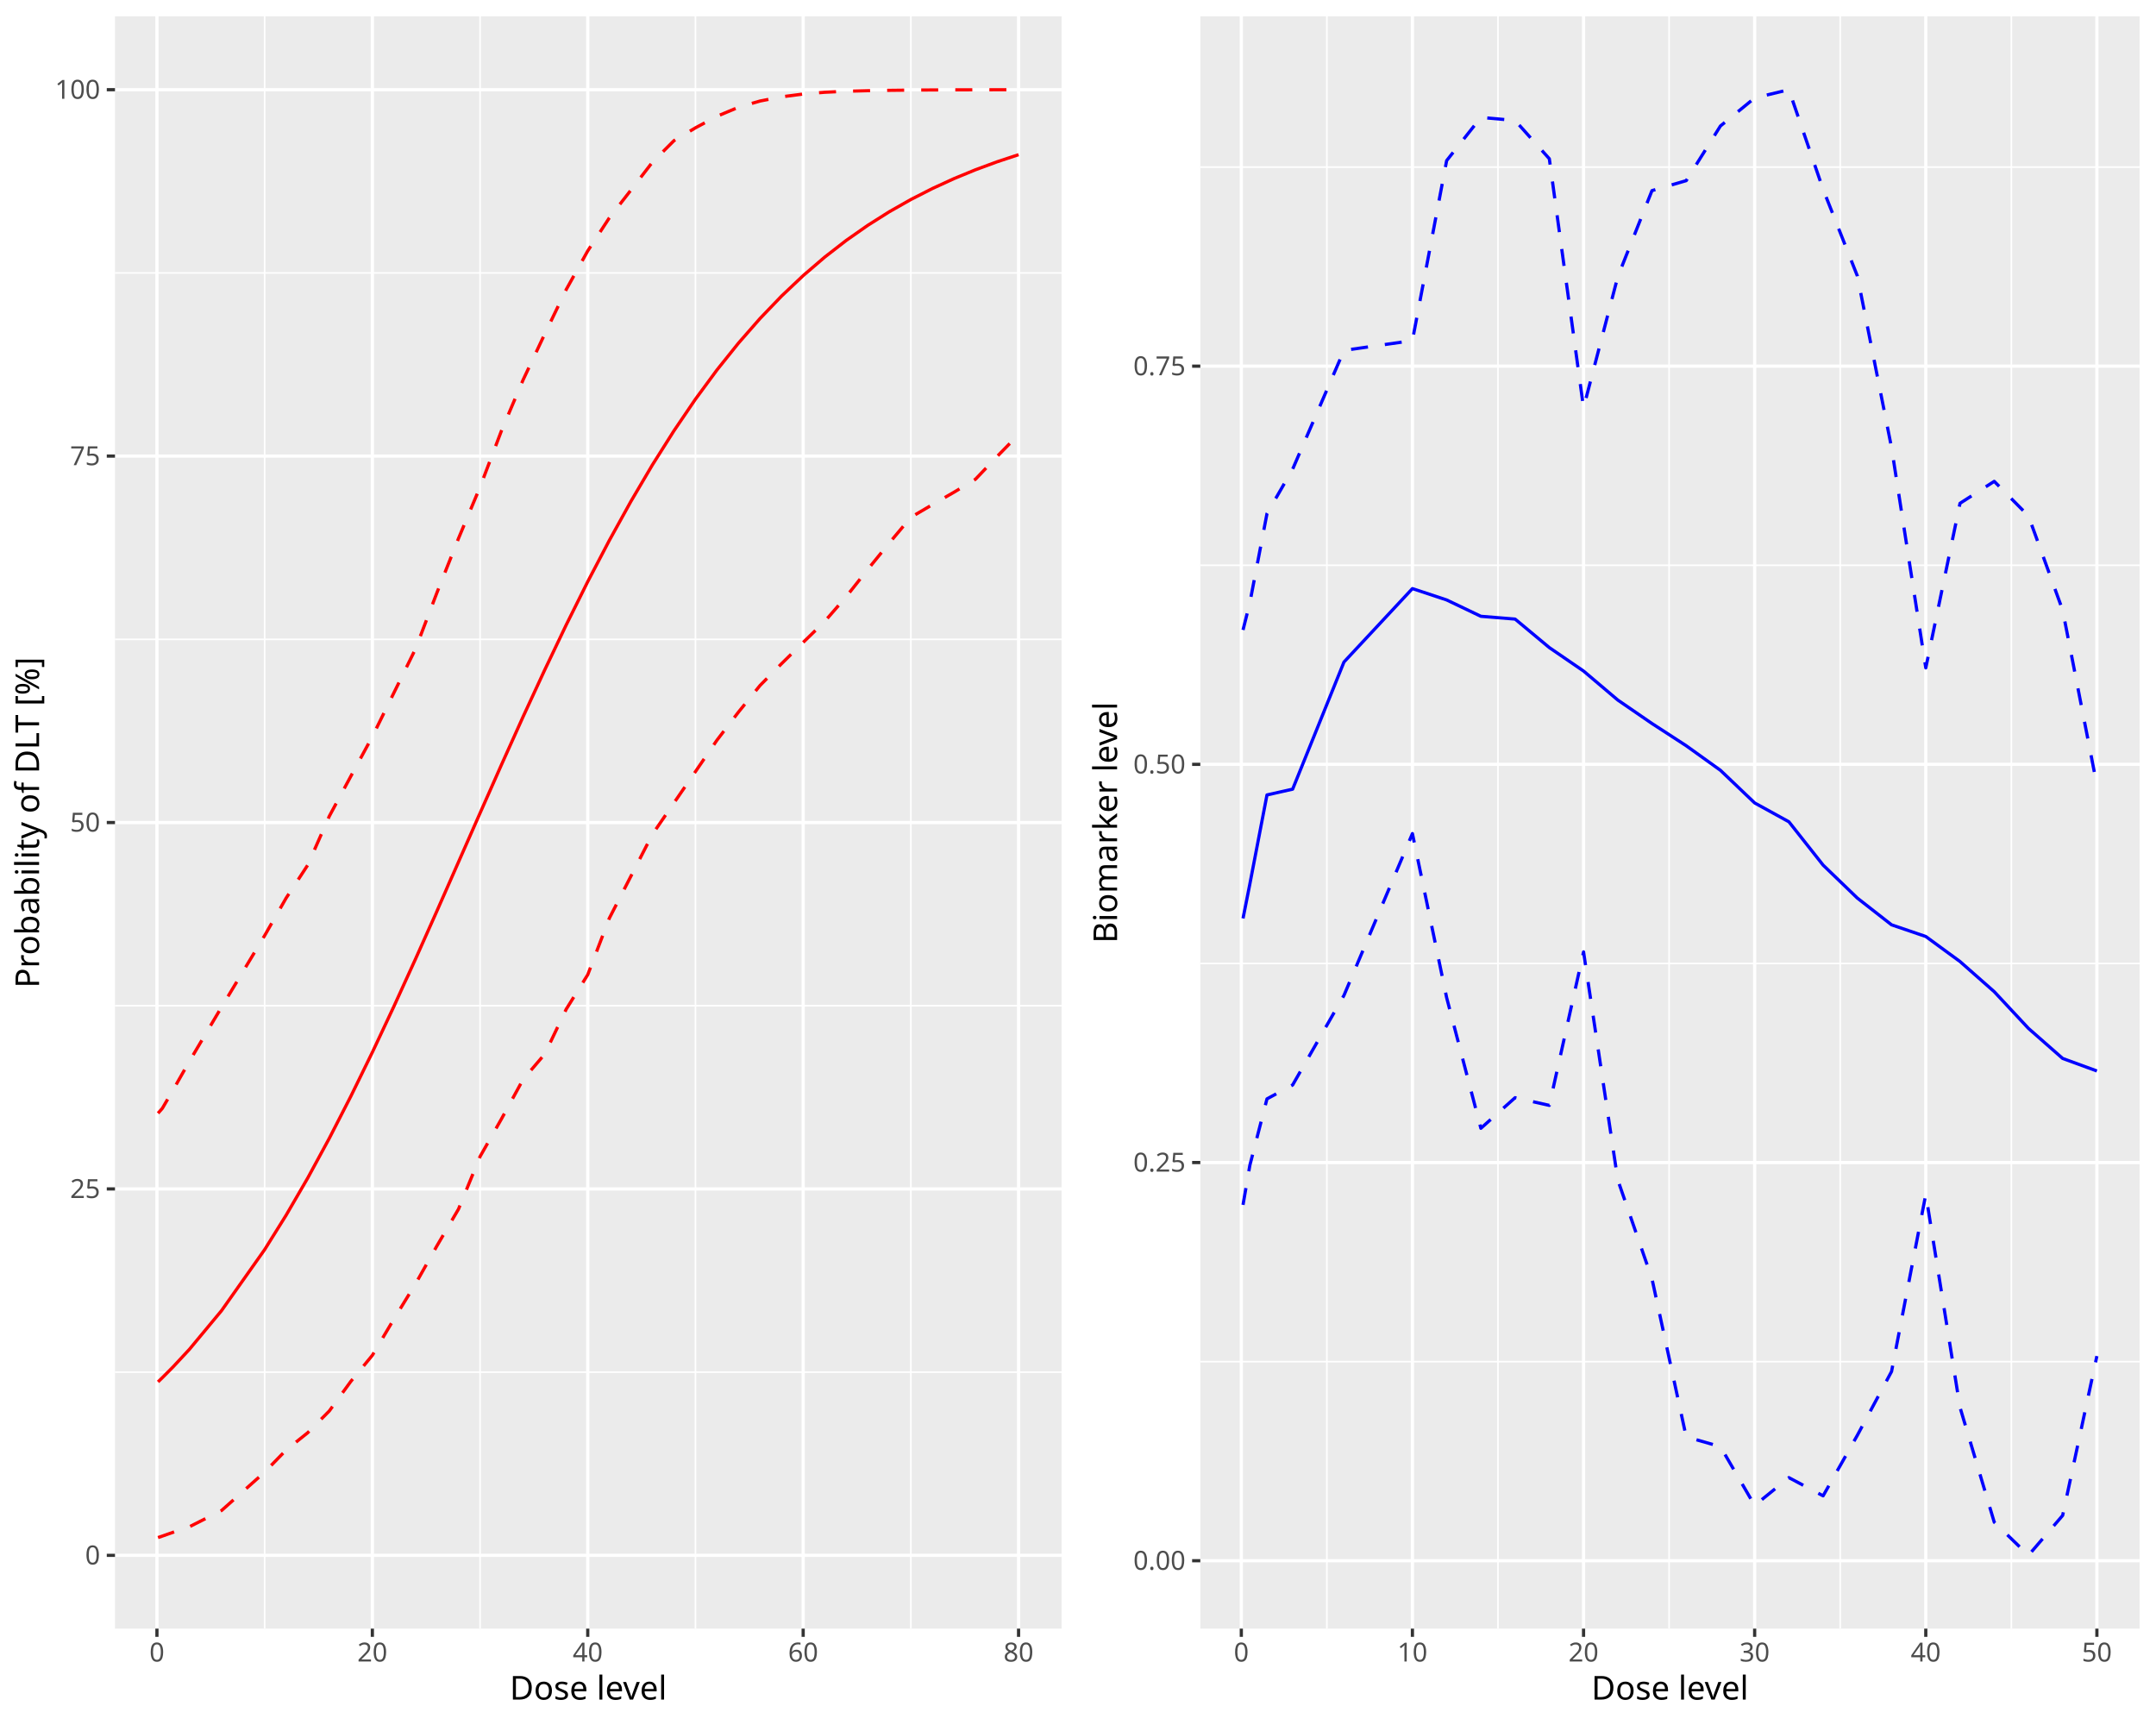
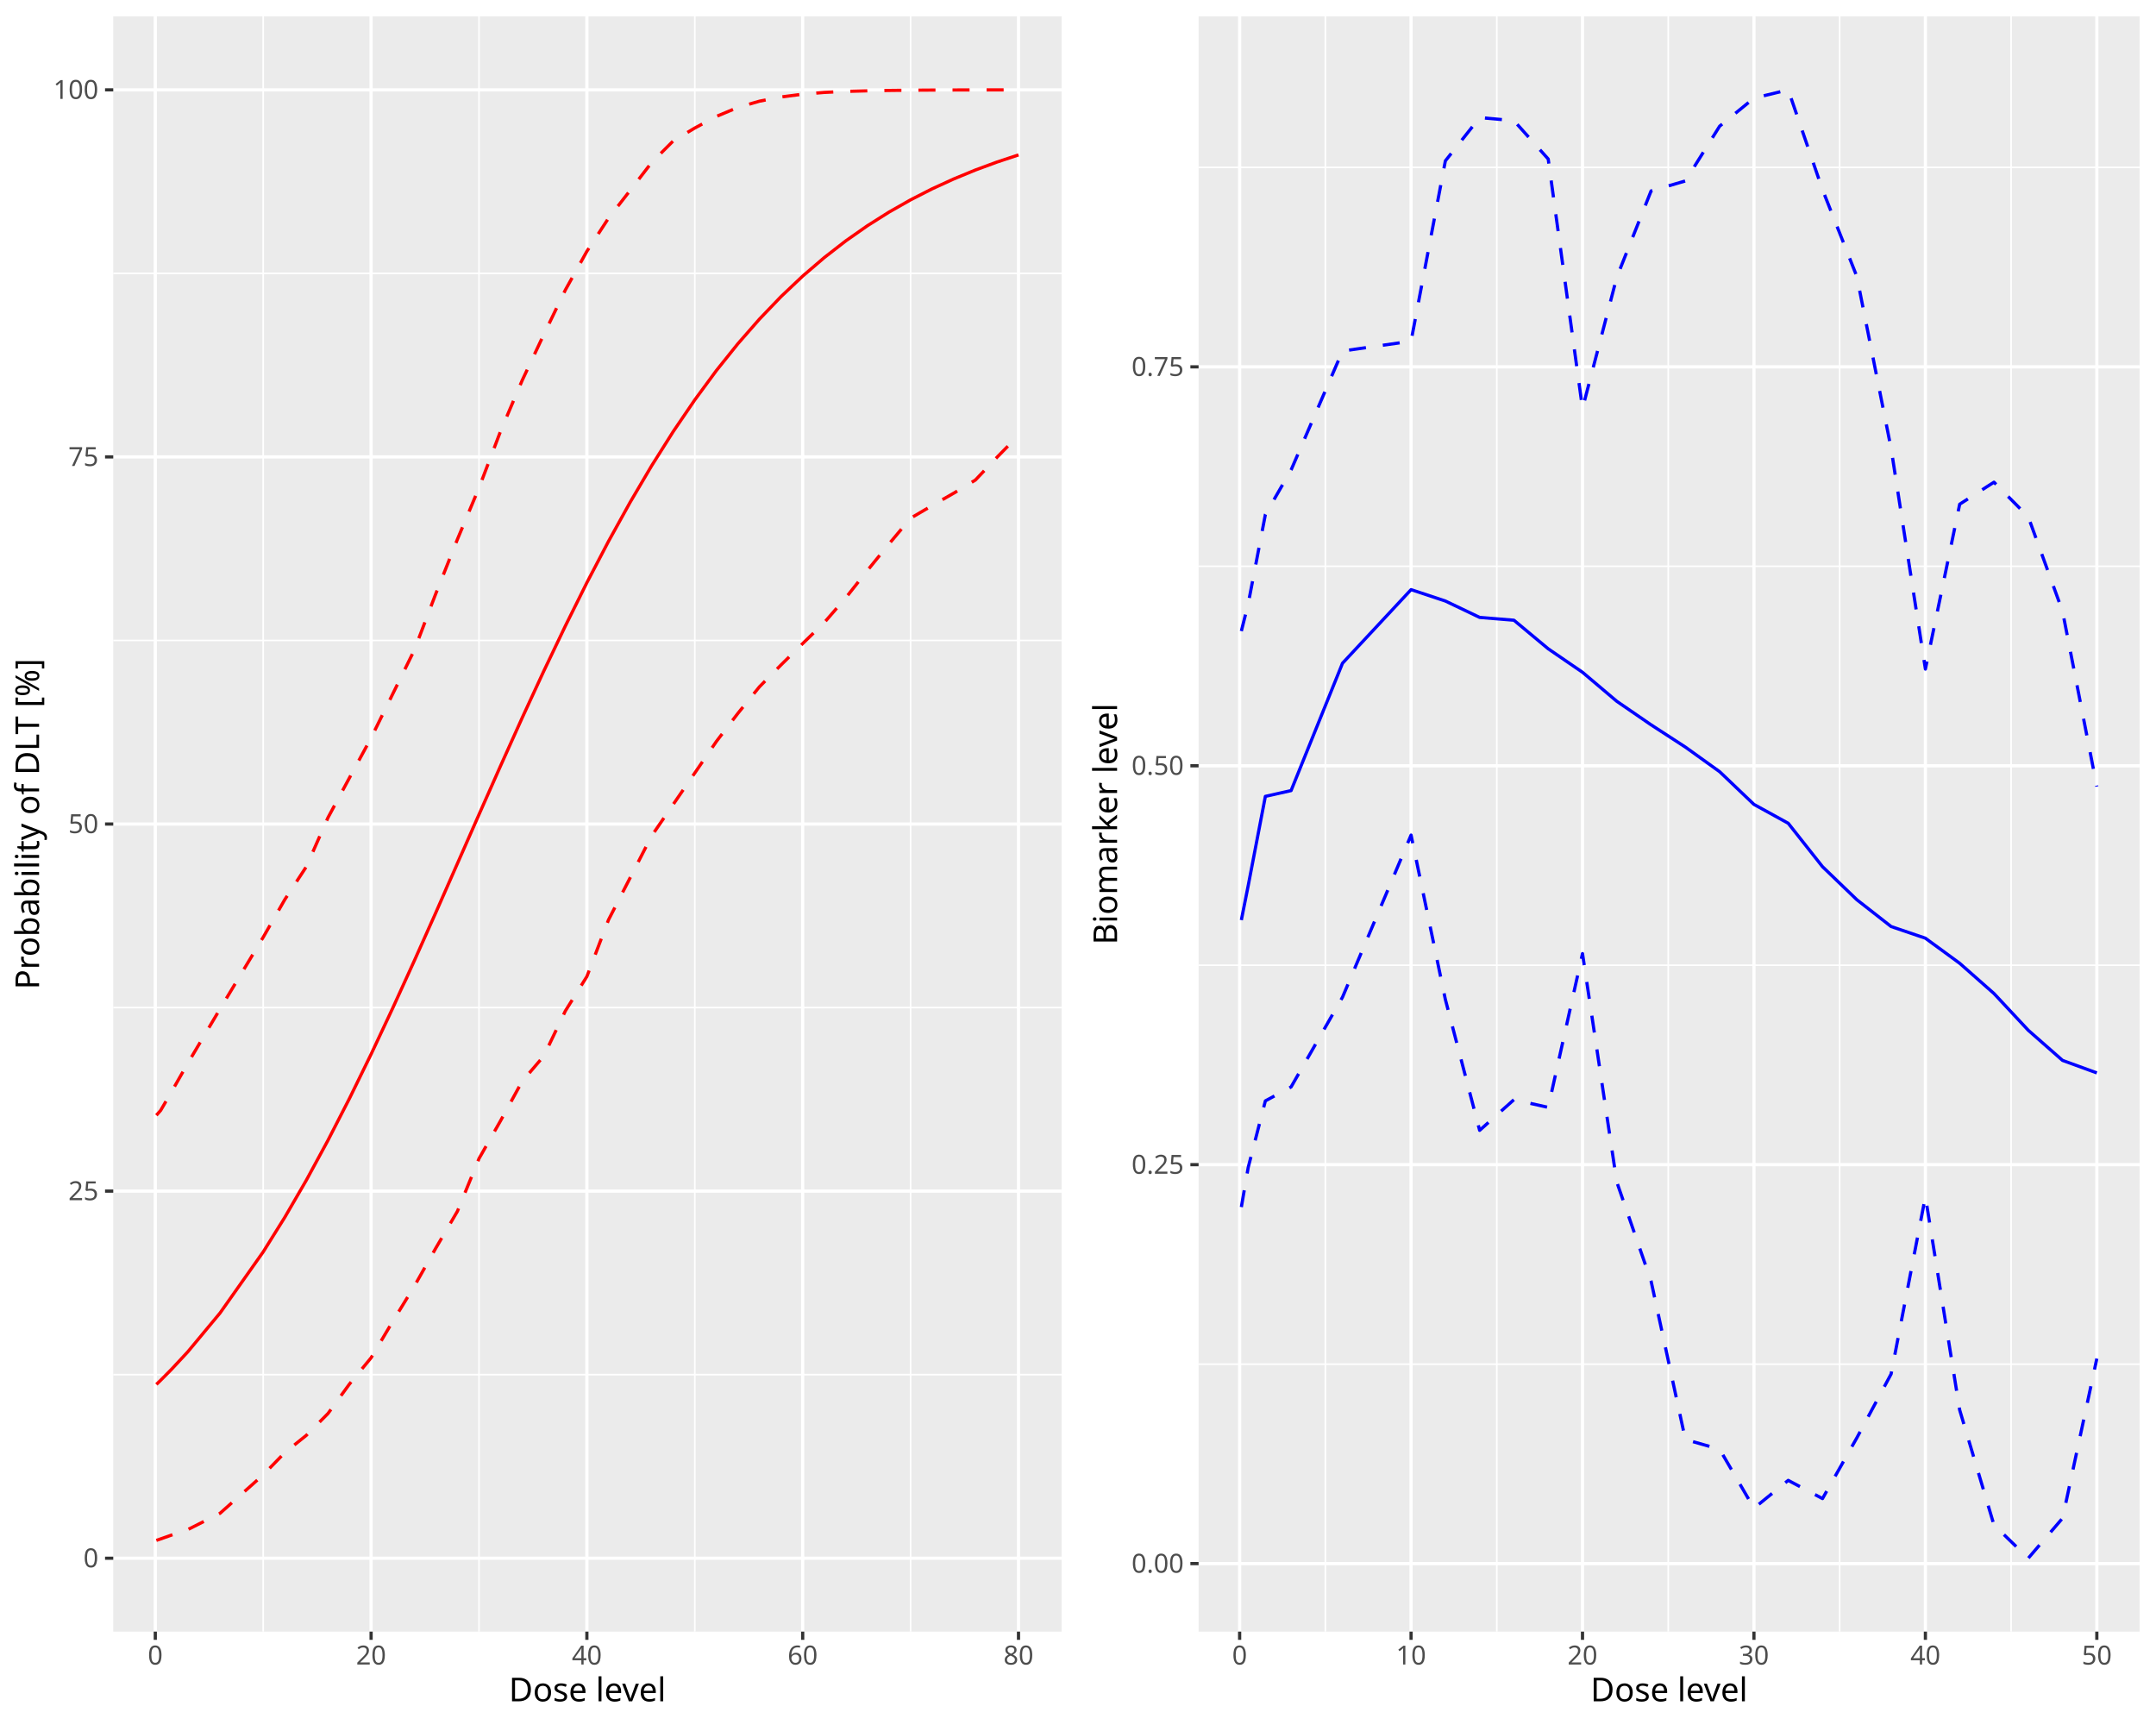
<svg xmlns="http://www.w3.org/2000/svg" class="svglite" data-engine-version="2.0" width="720.00pt" height="576.00pt" viewBox="0 0 720.00 576.00">
  <defs>
    <style type="text/css">
    .svglite line, .svglite polyline, .svglite polygon, .svglite path, .svglite rect, .svglite circle {
      fill: none;
      stroke: #000000;
      stroke-linecap: round;
      stroke-linejoin: round;
      stroke-miterlimit: 10.00;
    }
  </style>
  </defs>
  <rect width="100%" height="100%" style="stroke: none; fill: #FFFFFF;" />
  <defs>
    <clipPath id="cpMC4wMHw3MjAuMDB8MC4wMHw1NzYuMDA=">
      <rect x="0.00" y="0.00" width="720.00" height="576.00" />
    </clipPath>
  </defs>
  <g clip-path="url(#cpMC4wMHw3MjAuMDB8MC4wMHw1NzYuMDA=)">
</g>
  <defs>
    <clipPath id="cpMC4wMHwzNjAuMDB8MC4wMHw1NzYuMDA=">
      <rect x="0.00" y="0.00" width="360.00" height="576.00" />
    </clipPath>
  </defs>
  <g clip-path="url(#cpMC4wMHwzNjAuMDB8MC4wMHw1NzYuMDA=)">
    <rect x="0.00" y="0.00" width="360.00" height="576.00" style="stroke-width: 1.07; stroke: #FFFFFF; fill: #FFFFFF;" />
  </g>
  <g clip-path="url(#cpMC4wMHw3MjAuMDB8MC4wMHw1NzYuMDA=)">
</g>
  <defs>
-     <clipPath id="cpMzguNDB8MzU0LjUyfDUuNDh8NTQzLjgy">
-       <rect x="38.40" y="5.48" width="316.12" height="538.34" />
+     <clipPath id="cpMzcuODJ8MzU0LjUyfDUuNDh8NTQ0Ljgy">
+       <rect x="37.82" y="5.48" width="316.70" height="539.34" />
    </clipPath>
  </defs>
-   <g clip-path="url(#cpMzguNDB8MzU0LjUyfDUuNDh8NTQzLjgy)">
-     <rect x="38.40" y="5.48" width="316.12" height="538.34" style="stroke-width: 1.07; stroke: none; fill: #EBEBEB;" />
-     <polyline points="38.40,458.18 354.52,458.18 " style="stroke-width: 0.53; stroke: #FFFFFF; stroke-linecap: butt;" />
-     <polyline points="38.40,335.83 354.52,335.83 " style="stroke-width: 0.53; stroke: #FFFFFF; stroke-linecap: butt;" />
-     <polyline points="38.40,213.48 354.52,213.48 " style="stroke-width: 0.53; stroke: #FFFFFF; stroke-linecap: butt;" />
-     <polyline points="38.40,91.13 354.52,91.13 " style="stroke-width: 0.53; stroke: #FFFFFF; stroke-linecap: butt;" />
-     <polyline points="88.38,543.82 88.38,5.48 " style="stroke-width: 0.53; stroke: #FFFFFF; stroke-linecap: butt;" />
-     <polyline points="160.32,543.82 160.32,5.48 " style="stroke-width: 0.53; stroke: #FFFFFF; stroke-linecap: butt;" />
-     <polyline points="232.25,543.82 232.25,5.48 " style="stroke-width: 0.53; stroke: #FFFFFF; stroke-linecap: butt;" />
-     <polyline points="304.18,543.82 304.18,5.48 " style="stroke-width: 0.53; stroke: #FFFFFF; stroke-linecap: butt;" />
-     <polyline points="38.40,519.35 354.52,519.35 " style="stroke-width: 1.07; stroke: #FFFFFF; stroke-linecap: butt;" />
-     <polyline points="38.40,397.00 354.52,397.00 " style="stroke-width: 1.07; stroke: #FFFFFF; stroke-linecap: butt;" />
-     <polyline points="38.40,274.65 354.52,274.65 " style="stroke-width: 1.07; stroke: #FFFFFF; stroke-linecap: butt;" />
-     <polyline points="38.40,152.30 354.52,152.30 " style="stroke-width: 1.07; stroke: #FFFFFF; stroke-linecap: butt;" />
-     <polyline points="38.40,29.95 354.52,29.95 " style="stroke-width: 1.07; stroke: #FFFFFF; stroke-linecap: butt;" />
-     <polyline points="52.41,543.82 52.41,5.48 " style="stroke-width: 1.07; stroke: #FFFFFF; stroke-linecap: butt;" />
-     <polyline points="124.35,543.82 124.35,5.48 " style="stroke-width: 1.07; stroke: #FFFFFF; stroke-linecap: butt;" />
-     <polyline points="196.28,543.82 196.28,5.48 " style="stroke-width: 1.07; stroke: #FFFFFF; stroke-linecap: butt;" />
-     <polyline points="268.22,543.82 268.22,5.48 " style="stroke-width: 1.07; stroke: #FFFFFF; stroke-linecap: butt;" />
-     <polyline points="340.15,543.82 340.15,5.48 " style="stroke-width: 1.07; stroke: #FFFFFF; stroke-linecap: butt;" />
-     <polyline points="52.77,513.41 54.21,512.92 57.81,511.65 63.20,509.83 73.99,504.38 88.38,491.56 95.57,484.17 102.77,478.40 109.96,471.15 117.15,461.28 124.35,452.55 131.54,440.47 138.74,428.73 145.93,415.98 153.12,403.73 160.32,386.18 167.51,373.54 174.70,360.42 181.90,352.00 189.09,336.98 196.28,325.47 203.48,306.62 210.67,292.62 217.86,278.61 225.06,268.11 232.25,257.64 239.44,247.14 246.64,237.74 253.83,228.87 261.02,221.59 268.22,214.51 275.41,207.50 282.60,199.22 289.80,190.12 296.99,181.29 304.18,172.73 311.38,168.50 318.57,164.37 325.76,160.02 332.96,152.45 340.15,145.09 " style="stroke-width: 1.07; stroke: #FF0000; stroke-dasharray: 5.69,5.69; stroke-linecap: butt;" />
-     <polyline points="52.77,461.43 54.21,460.03 57.81,456.41 63.20,450.62 73.99,437.63 88.38,417.26 95.57,405.74 102.77,393.35 109.96,380.11 117.15,366.09 124.35,351.37 131.54,336.06 138.74,320.27 145.93,304.15 153.12,287.83 160.32,271.49 167.51,255.26 174.70,239.29 181.90,223.72 189.09,208.66 196.28,194.21 203.48,180.46 210.67,167.46 217.86,155.25 225.06,143.86 232.25,133.28 239.44,123.52 246.64,114.54 253.83,106.33 261.02,98.84 268.22,92.03 275.41,85.86 282.60,80.28 289.80,75.24 296.99,70.70 304.18,66.62 311.38,62.95 318.57,59.65 325.76,56.69 332.96,54.03 340.15,51.65 " style="stroke-width: 1.07; stroke: #FF0000; stroke-linecap: butt;" />
-     <polyline points="52.77,371.73 54.21,370.10 57.81,363.94 63.20,354.47 73.99,336.28 88.38,312.40 95.57,299.85 102.77,288.85 109.96,272.56 117.15,259.22 124.35,245.95 131.54,231.35 138.74,216.72 145.93,197.87 153.12,179.78 160.32,162.61 167.51,143.71 174.70,126.83 181.90,111.56 189.09,96.68 196.28,83.77 203.48,72.75 210.67,63.51 217.86,54.18 225.06,46.98 232.25,42.68 239.44,38.82 246.64,35.81 253.83,33.73 261.02,32.33 268.22,31.40 275.41,30.81 282.60,30.47 289.80,30.28 296.99,30.16 304.18,30.08 311.38,30.03 318.57,29.99 325.76,29.98 332.96,29.96 340.15,29.96 " style="stroke-width: 1.07; stroke: #FF0000; stroke-dasharray: 5.69,5.69; stroke-linecap: butt;" />
+   <g clip-path="url(#cpMzcuODJ8MzU0LjUyfDUuNDh8NTQ0Ljgy)">
+     <rect x="37.82" y="5.48" width="316.70" height="539.34" style="stroke-width: 1.07; stroke: none; fill: #EBEBEB;" />
+     <polyline points="37.82,459.02 354.52,459.02 " style="stroke-width: 0.53; stroke: #FFFFFF; stroke-linecap: butt;" />
+     <polyline points="37.82,336.44 354.52,336.44 " style="stroke-width: 0.53; stroke: #FFFFFF; stroke-linecap: butt;" />
+     <polyline points="37.82,213.86 354.52,213.86 " style="stroke-width: 0.53; stroke: #FFFFFF; stroke-linecap: butt;" />
+     <polyline points="37.82,91.28 354.52,91.28 " style="stroke-width: 0.53; stroke: #FFFFFF; stroke-linecap: butt;" />
+     <polyline points="87.89,544.82 87.89,5.48 " style="stroke-width: 0.53; stroke: #FFFFFF; stroke-linecap: butt;" />
+     <polyline points="159.96,544.82 159.96,5.48 " style="stroke-width: 0.53; stroke: #FFFFFF; stroke-linecap: butt;" />
+     <polyline points="232.03,544.82 232.03,5.48 " style="stroke-width: 0.53; stroke: #FFFFFF; stroke-linecap: butt;" />
+     <polyline points="304.09,544.82 304.09,5.48 " style="stroke-width: 0.53; stroke: #FFFFFF; stroke-linecap: butt;" />
+     <polyline points="37.82,520.31 354.52,520.31 " style="stroke-width: 1.07; stroke: #FFFFFF; stroke-linecap: butt;" />
+     <polyline points="37.82,397.73 354.52,397.73 " style="stroke-width: 1.07; stroke: #FFFFFF; stroke-linecap: butt;" />
+     <polyline points="37.82,275.15 354.52,275.15 " style="stroke-width: 1.07; stroke: #FFFFFF; stroke-linecap: butt;" />
+     <polyline points="37.82,152.57 354.52,152.57 " style="stroke-width: 1.07; stroke: #FFFFFF; stroke-linecap: butt;" />
+     <polyline points="37.82,30.00 354.52,30.00 " style="stroke-width: 1.07; stroke: #FFFFFF; stroke-linecap: butt;" />
+     <polyline points="51.86,544.82 51.86,5.48 " style="stroke-width: 1.07; stroke: #FFFFFF; stroke-linecap: butt;" />
+     <polyline points="123.93,544.82 123.93,5.48 " style="stroke-width: 1.07; stroke: #FFFFFF; stroke-linecap: butt;" />
+     <polyline points="195.99,544.82 195.99,5.48 " style="stroke-width: 1.07; stroke: #FFFFFF; stroke-linecap: butt;" />
+     <polyline points="268.06,544.82 268.06,5.48 " style="stroke-width: 1.07; stroke: #FFFFFF; stroke-linecap: butt;" />
+     <polyline points="340.13,544.82 340.13,5.48 " style="stroke-width: 1.07; stroke: #FFFFFF; stroke-linecap: butt;" />
+     <polyline points="52.22,514.35 53.66,513.86 57.26,512.59 62.67,510.77 73.48,505.31 87.89,492.47 95.10,485.06 102.31,479.27 109.51,472.02 116.72,462.13 123.93,453.38 131.13,441.28 138.34,429.52 145.55,416.74 152.75,404.47 159.96,386.88 167.17,374.22 174.37,361.08 181.58,352.65 188.79,337.59 195.99,326.07 203.20,307.18 210.41,293.15 217.61,279.12 224.82,268.60 232.03,258.11 239.23,247.59 246.44,238.17 253.65,229.29 260.85,222.00 268.06,214.89 275.27,207.88 282.47,199.58 289.68,190.47 296.89,181.62 304.09,173.04 311.30,168.80 318.51,164.67 325.71,160.31 332.92,152.72 340.13,145.35 " style="stroke-width: 1.07; stroke: #FF0000; stroke-dasharray: 5.69,5.69; stroke-linecap: butt;" />
+     <polyline points="52.22,462.28 53.66,460.88 57.26,457.25 62.67,451.44 73.48,438.43 87.89,418.03 95.10,406.49 102.31,394.07 109.51,380.80 116.72,366.76 123.93,352.01 131.13,336.67 138.34,320.85 145.55,304.70 152.75,288.36 159.96,271.98 167.17,255.72 174.37,239.72 181.58,224.12 188.79,209.04 195.99,194.56 203.20,180.78 210.41,167.76 217.61,155.53 224.82,144.11 232.03,133.52 239.23,123.74 246.44,114.75 253.65,106.52 260.85,99.01 268.06,92.19 275.27,86.01 282.47,80.42 289.68,75.37 296.89,70.82 304.09,66.73 311.30,63.05 318.51,59.75 325.71,56.78 332.92,54.12 340.13,51.73 " style="stroke-width: 1.07; stroke: #FF0000; stroke-linecap: butt;" />
+     <polyline points="52.22,372.41 53.66,370.77 57.26,364.60 62.67,355.12 73.48,336.89 87.89,312.97 95.10,300.39 102.31,289.38 109.51,273.06 116.72,259.69 123.93,246.40 131.13,231.77 138.34,217.12 145.55,198.22 152.75,180.10 159.96,162.90 167.17,143.97 174.37,127.05 181.58,111.75 188.79,96.85 195.99,83.91 203.20,72.88 210.41,63.62 217.61,54.27 224.82,47.06 232.03,42.75 239.23,38.88 246.44,35.86 253.65,33.78 260.85,32.38 268.06,31.45 275.27,30.86 282.47,30.52 289.68,30.33 296.89,30.20 304.09,30.12 311.30,30.07 318.51,30.04 325.71,30.02 332.92,30.01 340.13,30.00 " style="stroke-width: 1.07; stroke: #FF0000; stroke-dasharray: 5.69,5.69; stroke-linecap: butt;" />
  </g>
  <g clip-path="url(#cpMC4wMHw3MjAuMDB8MC4wMHw1NzYuMDA=)">
-     <text x="33.47" y="522.38" text-anchor="end" style="font-size: 8.80px; fill: #4D4D4D; font-family: sans;" textLength="4.89px" lengthAdjust="spacingAndGlyphs">0</text>
-     <text x="33.47" y="400.03" text-anchor="end" style="font-size: 8.80px; fill: #4D4D4D; font-family: sans;" textLength="9.79px" lengthAdjust="spacingAndGlyphs">25</text>
-     <text x="33.47" y="277.68" text-anchor="end" style="font-size: 8.80px; fill: #4D4D4D; font-family: sans;" textLength="9.79px" lengthAdjust="spacingAndGlyphs">50</text>
-     <text x="33.47" y="155.33" text-anchor="end" style="font-size: 8.80px; fill: #4D4D4D; font-family: sans;" textLength="9.79px" lengthAdjust="spacingAndGlyphs">75</text>
-     <text x="33.47" y="32.98" text-anchor="end" style="font-size: 8.80px; fill: #4D4D4D; font-family: sans;" textLength="14.68px" lengthAdjust="spacingAndGlyphs">100</text>
-     <polyline points="35.66,519.35 38.40,519.35 " style="stroke-width: 1.07; stroke: #333333; stroke-linecap: butt;" />
-     <polyline points="35.66,397.00 38.40,397.00 " style="stroke-width: 1.07; stroke: #333333; stroke-linecap: butt;" />
-     <polyline points="35.66,274.65 38.40,274.65 " style="stroke-width: 1.07; stroke: #333333; stroke-linecap: butt;" />
-     <polyline points="35.66,152.30 38.40,152.30 " style="stroke-width: 1.07; stroke: #333333; stroke-linecap: butt;" />
-     <polyline points="35.66,29.95 38.40,29.95 " style="stroke-width: 1.07; stroke: #333333; stroke-linecap: butt;" />
-     <polyline points="52.41,546.56 52.41,543.82 " style="stroke-width: 1.07; stroke: #333333; stroke-linecap: butt;" />
-     <polyline points="124.35,546.56 124.35,543.82 " style="stroke-width: 1.07; stroke: #333333; stroke-linecap: butt;" />
-     <polyline points="196.28,546.56 196.28,543.82 " style="stroke-width: 1.07; stroke: #333333; stroke-linecap: butt;" />
-     <polyline points="268.22,546.56 268.22,543.82 " style="stroke-width: 1.07; stroke: #333333; stroke-linecap: butt;" />
-     <polyline points="340.15,546.56 340.15,543.82 " style="stroke-width: 1.07; stroke: #333333; stroke-linecap: butt;" />
-     <text x="52.41" y="554.81" text-anchor="middle" style="font-size: 8.80px; fill: #4D4D4D; font-family: sans;" textLength="4.89px" lengthAdjust="spacingAndGlyphs">0</text>
-     <text x="124.35" y="554.81" text-anchor="middle" style="font-size: 8.80px; fill: #4D4D4D; font-family: sans;" textLength="9.79px" lengthAdjust="spacingAndGlyphs">20</text>
-     <text x="196.28" y="554.81" text-anchor="middle" style="font-size: 8.80px; fill: #4D4D4D; font-family: sans;" textLength="9.79px" lengthAdjust="spacingAndGlyphs">40</text>
-     <text x="268.22" y="554.81" text-anchor="middle" style="font-size: 8.80px; fill: #4D4D4D; font-family: sans;" textLength="9.79px" lengthAdjust="spacingAndGlyphs">60</text>
-     <text x="340.15" y="554.81" text-anchor="middle" style="font-size: 8.80px; fill: #4D4D4D; font-family: sans;" textLength="9.79px" lengthAdjust="spacingAndGlyphs">80</text>
-     <text x="196.46" y="567.52" text-anchor="middle" style="font-size: 11.00px; font-family: sans;" textLength="51.37px" lengthAdjust="spacingAndGlyphs">Dose level</text>
-     <text transform="translate(13.05,274.65) rotate(-90)" text-anchor="middle" style="font-size: 11.00px; font-family: sans;" textLength="106.38px" lengthAdjust="spacingAndGlyphs">Probability of DLT [%]</text>
+     <text x="32.89" y="523.34" text-anchor="end" style="font-size: 8.80px; fill: #4D4D4D; font-family: sans;" textLength="4.89px" lengthAdjust="spacingAndGlyphs">0</text>
+     <text x="32.89" y="400.76" text-anchor="end" style="font-size: 8.80px; fill: #4D4D4D; font-family: sans;" textLength="9.79px" lengthAdjust="spacingAndGlyphs">25</text>
+     <text x="32.89" y="278.18" text-anchor="end" style="font-size: 8.80px; fill: #4D4D4D; font-family: sans;" textLength="9.79px" lengthAdjust="spacingAndGlyphs">50</text>
+     <text x="32.89" y="155.60" text-anchor="end" style="font-size: 8.80px; fill: #4D4D4D; font-family: sans;" textLength="9.79px" lengthAdjust="spacingAndGlyphs">75</text>
+     <text x="32.89" y="33.02" text-anchor="end" style="font-size: 8.80px; fill: #4D4D4D; font-family: sans;" textLength="14.68px" lengthAdjust="spacingAndGlyphs">100</text>
+     <polyline points="35.08,520.31 37.82,520.31 " style="stroke-width: 1.07; stroke: #333333; stroke-linecap: butt;" />
+     <polyline points="35.08,397.73 37.82,397.73 " style="stroke-width: 1.07; stroke: #333333; stroke-linecap: butt;" />
+     <polyline points="35.08,275.15 37.82,275.15 " style="stroke-width: 1.07; stroke: #333333; stroke-linecap: butt;" />
+     <polyline points="35.08,152.57 37.82,152.57 " style="stroke-width: 1.07; stroke: #333333; stroke-linecap: butt;" />
+     <polyline points="35.08,30.00 37.82,30.00 " style="stroke-width: 1.07; stroke: #333333; stroke-linecap: butt;" />
+     <polyline points="51.86,547.56 51.86,544.82 " style="stroke-width: 1.07; stroke: #333333; stroke-linecap: butt;" />
+     <polyline points="123.93,547.56 123.93,544.82 " style="stroke-width: 1.07; stroke: #333333; stroke-linecap: butt;" />
+     <polyline points="195.99,547.56 195.99,544.82 " style="stroke-width: 1.07; stroke: #333333; stroke-linecap: butt;" />
+     <polyline points="268.06,547.56 268.06,544.82 " style="stroke-width: 1.07; stroke: #333333; stroke-linecap: butt;" />
+     <polyline points="340.13,547.56 340.13,544.82 " style="stroke-width: 1.07; stroke: #333333; stroke-linecap: butt;" />
+     <text x="51.86" y="555.81" text-anchor="middle" style="font-size: 8.80px; fill: #4D4D4D; font-family: sans;" textLength="4.89px" lengthAdjust="spacingAndGlyphs">0</text>
+     <text x="123.93" y="555.81" text-anchor="middle" style="font-size: 8.80px; fill: #4D4D4D; font-family: sans;" textLength="9.79px" lengthAdjust="spacingAndGlyphs">20</text>
+     <text x="195.99" y="555.81" text-anchor="middle" style="font-size: 8.80px; fill: #4D4D4D; font-family: sans;" textLength="9.79px" lengthAdjust="spacingAndGlyphs">40</text>
+     <text x="268.06" y="555.81" text-anchor="middle" style="font-size: 8.80px; fill: #4D4D4D; font-family: sans;" textLength="9.79px" lengthAdjust="spacingAndGlyphs">60</text>
+     <text x="340.13" y="555.81" text-anchor="middle" style="font-size: 8.80px; fill: #4D4D4D; font-family: sans;" textLength="9.79px" lengthAdjust="spacingAndGlyphs">80</text>
+     <text x="196.17" y="568.10" text-anchor="middle" style="font-size: 11.00px; font-family: sans;" textLength="51.37px" lengthAdjust="spacingAndGlyphs">Dose level</text>
+     <text transform="translate(13.05,275.15) rotate(-90)" text-anchor="middle" style="font-size: 11.00px; font-family: sans;" textLength="106.38px" lengthAdjust="spacingAndGlyphs">Probability of DLT [%]</text>
  </g>
  <defs>
    <clipPath id="cpMzYwLjAwfDcyMC4wMHwwLjAwfDU3Ni4wMA==">
      <rect x="360.00" y="0.00" width="360.00" height="576.00" />
    </clipPath>
  </defs>
  <g clip-path="url(#cpMzYwLjAwfDcyMC4wMHwwLjAwfDU3Ni4wMA==)">
    <rect x="360.00" y="0.00" width="360.00" height="576.00" style="stroke-width: 1.07; stroke: #FFFFFF; fill: #FFFFFF;" />
  </g>
  <g clip-path="url(#cpMC4wMHw3MjAuMDB8MC4wMHw1NzYuMDA=)">
</g>
  <defs>
-     <clipPath id="cpNDAwLjg1fDcxNC41Mnw1LjQ4fDU0My44Mg==">
-       <rect x="400.85" y="5.48" width="313.67" height="538.34" />
+     <clipPath id="cpNDAwLjI3fDcxNC41Mnw1LjQ4fDU0NC44Mg==">
+       <rect x="400.27" y="5.48" width="314.25" height="539.34" />
    </clipPath>
  </defs>
-   <g clip-path="url(#cpNDAwLjg1fDcxNC41Mnw1LjQ4fDU0My44Mg==)">
-     <rect x="400.85" y="5.48" width="313.67" height="538.34" style="stroke-width: 1.07; stroke: none; fill: #EBEBEB;" />
-     <polyline points="400.85,454.67 714.52,454.67 " style="stroke-width: 0.53; stroke: #FFFFFF; stroke-linecap: butt;" />
-     <polyline points="400.85,321.71 714.52,321.71 " style="stroke-width: 0.53; stroke: #FFFFFF; stroke-linecap: butt;" />
-     <polyline points="400.85,188.75 714.52,188.75 " style="stroke-width: 0.53; stroke: #FFFFFF; stroke-linecap: butt;" />
-     <polyline points="400.85,55.79 714.52,55.79 " style="stroke-width: 0.53; stroke: #FFFFFF; stroke-linecap: butt;" />
-     <polyline points="443.11,543.82 443.11,5.48 " style="stroke-width: 0.53; stroke: #FFFFFF; stroke-linecap: butt;" />
-     <polyline points="500.25,543.82 500.25,5.48 " style="stroke-width: 0.53; stroke: #FFFFFF; stroke-linecap: butt;" />
-     <polyline points="557.40,543.82 557.40,5.48 " style="stroke-width: 0.53; stroke: #FFFFFF; stroke-linecap: butt;" />
-     <polyline points="614.54,543.82 614.54,5.48 " style="stroke-width: 0.53; stroke: #FFFFFF; stroke-linecap: butt;" />
-     <polyline points="671.69,543.82 671.69,5.48 " style="stroke-width: 0.53; stroke: #FFFFFF; stroke-linecap: butt;" />
-     <polyline points="400.85,521.15 714.52,521.15 " style="stroke-width: 1.07; stroke: #FFFFFF; stroke-linecap: butt;" />
-     <polyline points="400.85,388.19 714.52,388.19 " style="stroke-width: 1.07; stroke: #FFFFFF; stroke-linecap: butt;" />
-     <polyline points="400.85,255.23 714.52,255.23 " style="stroke-width: 1.07; stroke: #FFFFFF; stroke-linecap: butt;" />
-     <polyline points="400.85,122.27 714.52,122.27 " style="stroke-width: 1.07; stroke: #FFFFFF; stroke-linecap: butt;" />
-     <polyline points="414.54,543.82 414.54,5.48 " style="stroke-width: 1.07; stroke: #FFFFFF; stroke-linecap: butt;" />
-     <polyline points="471.68,543.82 471.68,5.48 " style="stroke-width: 1.07; stroke: #FFFFFF; stroke-linecap: butt;" />
-     <polyline points="528.83,543.82 528.83,5.48 " style="stroke-width: 1.07; stroke: #FFFFFF; stroke-linecap: butt;" />
-     <polyline points="585.97,543.82 585.97,5.48 " style="stroke-width: 1.07; stroke: #FFFFFF; stroke-linecap: butt;" />
-     <polyline points="643.12,543.82 643.12,5.48 " style="stroke-width: 1.07; stroke: #FFFFFF; stroke-linecap: butt;" />
-     <polyline points="700.26,543.82 700.26,5.48 " style="stroke-width: 1.07; stroke: #FFFFFF; stroke-linecap: butt;" />
-     <polyline points="415.11,402.32 417.39,389.11 423.11,366.93 431.68,362.29 448.82,332.37 471.68,278.34 483.11,333.13 494.54,376.75 505.97,366.53 517.40,369.10 528.83,317.84 540.26,393.98 551.68,427.00 563.11,479.78 574.54,483.05 585.97,502.69 597.40,493.40 608.83,499.48 620.26,479.27 631.69,457.96 643.12,398.81 654.55,469.95 665.98,508.27 677.40,519.35 688.83,506.02 700.26,452.81 " style="stroke-width: 1.07; stroke: #0000FF; stroke-dasharray: 5.69,5.69; stroke-linecap: butt;" />
-     <polyline points="415.11,306.67 417.39,295.19 423.11,265.44 431.68,263.51 448.82,221.06 471.68,196.54 483.11,200.33 494.54,205.79 505.97,206.72 517.40,216.24 528.83,224.07 540.26,233.75 551.68,241.59 563.11,249.01 574.54,257.21 585.97,268.11 597.40,274.40 608.83,288.87 620.26,299.88 631.69,308.81 643.12,312.71 654.55,321.07 665.98,331.14 677.40,343.39 688.83,353.43 700.26,357.61 " style="stroke-width: 1.07; stroke: #0000FF; stroke-linecap: butt;" />
-     <polyline points="415.11,210.35 417.39,201.27 423.11,171.51 431.68,156.66 448.82,117.00 471.68,113.73 483.11,53.63 494.54,39.20 505.97,40.23 517.40,53.01 528.83,136.17 540.26,92.42 551.68,63.65 563.11,60.32 574.54,42.07 585.97,32.71 597.40,29.95 608.83,63.23 620.26,92.12 631.69,149.49 643.12,223.02 654.55,168.06 665.98,160.73 677.40,172.27 688.83,203.76 700.26,262.15 " style="stroke-width: 1.07; stroke: #0000FF; stroke-dasharray: 5.69,5.69; stroke-linecap: butt;" />
+   <g clip-path="url(#cpNDAwLjI3fDcxNC41Mnw1LjQ4fDU0NC44Mg==)">
+     <rect x="400.27" y="5.48" width="314.25" height="539.34" style="stroke-width: 1.07; stroke: none; fill: #EBEBEB;" />
+     <polyline points="400.27,455.51 714.52,455.51 " style="stroke-width: 0.53; stroke: #FFFFFF; stroke-linecap: butt;" />
+     <polyline points="400.27,322.30 714.52,322.30 " style="stroke-width: 0.53; stroke: #FFFFFF; stroke-linecap: butt;" />
+     <polyline points="400.27,189.09 714.52,189.09 " style="stroke-width: 0.53; stroke: #FFFFFF; stroke-linecap: butt;" />
+     <polyline points="400.27,55.89 714.52,55.89 " style="stroke-width: 0.53; stroke: #FFFFFF; stroke-linecap: butt;" />
+     <polyline points="442.61,544.82 442.61,5.48 " style="stroke-width: 0.53; stroke: #FFFFFF; stroke-linecap: butt;" />
+     <polyline points="499.86,544.82 499.86,5.48 " style="stroke-width: 0.53; stroke: #FFFFFF; stroke-linecap: butt;" />
+     <polyline points="557.11,544.82 557.11,5.48 " style="stroke-width: 0.53; stroke: #FFFFFF; stroke-linecap: butt;" />
+     <polyline points="614.36,544.82 614.36,5.48 " style="stroke-width: 0.53; stroke: #FFFFFF; stroke-linecap: butt;" />
+     <polyline points="671.61,544.82 671.61,5.48 " style="stroke-width: 0.53; stroke: #FFFFFF; stroke-linecap: butt;" />
+     <polyline points="400.27,522.11 714.52,522.11 " style="stroke-width: 1.07; stroke: #FFFFFF; stroke-linecap: butt;" />
+     <polyline points="400.27,388.90 714.52,388.90 " style="stroke-width: 1.07; stroke: #FFFFFF; stroke-linecap: butt;" />
+     <polyline points="400.27,255.70 714.52,255.70 " style="stroke-width: 1.07; stroke: #FFFFFF; stroke-linecap: butt;" />
+     <polyline points="400.27,122.49 714.52,122.49 " style="stroke-width: 1.07; stroke: #FFFFFF; stroke-linecap: butt;" />
+     <polyline points="413.98,544.82 413.98,5.48 " style="stroke-width: 1.07; stroke: #FFFFFF; stroke-linecap: butt;" />
+     <polyline points="471.23,544.82 471.23,5.48 " style="stroke-width: 1.07; stroke: #FFFFFF; stroke-linecap: butt;" />
+     <polyline points="528.48,544.82 528.48,5.48 " style="stroke-width: 1.07; stroke: #FFFFFF; stroke-linecap: butt;" />
+     <polyline points="585.73,544.82 585.73,5.48 " style="stroke-width: 1.07; stroke: #FFFFFF; stroke-linecap: butt;" />
+     <polyline points="642.99,544.82 642.99,5.48 " style="stroke-width: 1.07; stroke: #FFFFFF; stroke-linecap: butt;" />
+     <polyline points="700.24,544.82 700.24,5.48 " style="stroke-width: 1.07; stroke: #FFFFFF; stroke-linecap: butt;" />
+     <polyline points="414.55,403.06 416.84,389.83 422.57,367.60 431.16,362.95 448.33,332.98 471.23,278.84 482.68,333.73 494.13,377.44 505.58,367.20 517.03,369.77 528.48,318.42 539.93,394.70 551.38,427.78 562.83,480.66 574.28,483.94 585.73,503.62 597.18,494.31 608.63,500.40 620.08,480.15 631.54,458.80 642.99,399.54 654.44,470.82 665.89,509.21 677.34,520.31 688.79,506.95 700.24,453.65 " style="stroke-width: 1.07; stroke: #0000FF; stroke-dasharray: 5.69,5.69; stroke-linecap: butt;" />
+     <polyline points="414.55,307.23 416.84,295.73 422.57,265.92 431.16,263.99 448.33,221.46 471.23,196.89 482.68,200.69 494.13,206.16 505.58,207.10 517.03,216.64 528.48,224.48 539.93,234.17 551.38,242.03 562.83,249.46 574.28,257.68 585.73,268.60 597.18,274.90 608.63,289.40 620.08,300.42 631.54,309.38 642.99,313.28 654.44,321.65 665.89,331.75 677.34,344.02 688.79,354.08 700.24,358.26 " style="stroke-width: 1.07; stroke: #0000FF; stroke-linecap: butt;" />
+     <polyline points="414.55,210.73 416.84,201.63 422.57,171.82 431.16,156.94 448.33,117.21 471.23,113.93 482.68,53.72 494.13,39.26 505.58,40.29 517.03,53.10 528.48,136.41 539.93,92.58 551.38,63.76 562.83,60.42 574.28,42.13 585.73,32.77 597.18,30.00 608.63,63.34 620.08,92.28 631.54,149.76 642.99,223.42 654.44,168.36 665.89,161.01 677.34,172.58 688.79,204.13 700.24,262.63 " style="stroke-width: 1.07; stroke: #0000FF; stroke-dasharray: 5.69,5.69; stroke-linecap: butt;" />
  </g>
  <g clip-path="url(#cpMC4wMHw3MjAuMDB8MC4wMHw1NzYuMDA=)">
-     <text x="395.92" y="524.18" text-anchor="end" style="font-size: 8.80px; fill: #4D4D4D; font-family: sans;" textLength="17.13px" lengthAdjust="spacingAndGlyphs">0.00</text>
-     <text x="395.92" y="391.22" text-anchor="end" style="font-size: 8.80px; fill: #4D4D4D; font-family: sans;" textLength="17.13px" lengthAdjust="spacingAndGlyphs">0.25</text>
-     <text x="395.92" y="258.26" text-anchor="end" style="font-size: 8.80px; fill: #4D4D4D; font-family: sans;" textLength="17.13px" lengthAdjust="spacingAndGlyphs">0.50</text>
-     <text x="395.92" y="125.30" text-anchor="end" style="font-size: 8.80px; fill: #4D4D4D; font-family: sans;" textLength="17.13px" lengthAdjust="spacingAndGlyphs">0.75</text>
-     <polyline points="398.11,521.15 400.85,521.15 " style="stroke-width: 1.07; stroke: #333333; stroke-linecap: butt;" />
-     <polyline points="398.11,388.19 400.85,388.19 " style="stroke-width: 1.07; stroke: #333333; stroke-linecap: butt;" />
-     <polyline points="398.11,255.23 400.85,255.23 " style="stroke-width: 1.07; stroke: #333333; stroke-linecap: butt;" />
-     <polyline points="398.11,122.27 400.85,122.27 " style="stroke-width: 1.07; stroke: #333333; stroke-linecap: butt;" />
-     <polyline points="414.54,546.56 414.54,543.82 " style="stroke-width: 1.07; stroke: #333333; stroke-linecap: butt;" />
-     <polyline points="471.68,546.56 471.68,543.82 " style="stroke-width: 1.07; stroke: #333333; stroke-linecap: butt;" />
-     <polyline points="528.83,546.56 528.83,543.82 " style="stroke-width: 1.07; stroke: #333333; stroke-linecap: butt;" />
-     <polyline points="585.97,546.56 585.97,543.82 " style="stroke-width: 1.07; stroke: #333333; stroke-linecap: butt;" />
-     <polyline points="643.12,546.56 643.12,543.82 " style="stroke-width: 1.07; stroke: #333333; stroke-linecap: butt;" />
-     <polyline points="700.26,546.56 700.26,543.82 " style="stroke-width: 1.07; stroke: #333333; stroke-linecap: butt;" />
-     <text x="414.54" y="554.81" text-anchor="middle" style="font-size: 8.80px; fill: #4D4D4D; font-family: sans;" textLength="4.89px" lengthAdjust="spacingAndGlyphs">0</text>
-     <text x="471.68" y="554.81" text-anchor="middle" style="font-size: 8.80px; fill: #4D4D4D; font-family: sans;" textLength="9.79px" lengthAdjust="spacingAndGlyphs">10</text>
-     <text x="528.83" y="554.81" text-anchor="middle" style="font-size: 8.80px; fill: #4D4D4D; font-family: sans;" textLength="9.79px" lengthAdjust="spacingAndGlyphs">20</text>
-     <text x="585.97" y="554.81" text-anchor="middle" style="font-size: 8.80px; fill: #4D4D4D; font-family: sans;" textLength="9.79px" lengthAdjust="spacingAndGlyphs">30</text>
-     <text x="643.12" y="554.81" text-anchor="middle" style="font-size: 8.80px; fill: #4D4D4D; font-family: sans;" textLength="9.79px" lengthAdjust="spacingAndGlyphs">40</text>
-     <text x="700.26" y="554.81" text-anchor="middle" style="font-size: 8.80px; fill: #4D4D4D; font-family: sans;" textLength="9.79px" lengthAdjust="spacingAndGlyphs">50</text>
-     <text x="557.68" y="567.52" text-anchor="middle" style="font-size: 11.00px; font-family: sans;" textLength="51.37px" lengthAdjust="spacingAndGlyphs">Dose level</text>
-     <text transform="translate(373.05,274.65) rotate(-90)" text-anchor="middle" style="font-size: 11.00px; font-family: sans;" textLength="75.81px" lengthAdjust="spacingAndGlyphs">Biomarker level</text>
+     <text x="395.34" y="525.14" text-anchor="end" style="font-size: 8.80px; fill: #4D4D4D; font-family: sans;" textLength="17.13px" lengthAdjust="spacingAndGlyphs">0.00</text>
+     <text x="395.34" y="391.93" text-anchor="end" style="font-size: 8.80px; fill: #4D4D4D; font-family: sans;" textLength="17.13px" lengthAdjust="spacingAndGlyphs">0.25</text>
+     <text x="395.34" y="258.72" text-anchor="end" style="font-size: 8.80px; fill: #4D4D4D; font-family: sans;" textLength="17.13px" lengthAdjust="spacingAndGlyphs">0.50</text>
+     <text x="395.34" y="125.52" text-anchor="end" style="font-size: 8.80px; fill: #4D4D4D; font-family: sans;" textLength="17.13px" lengthAdjust="spacingAndGlyphs">0.75</text>
+     <polyline points="397.53,522.11 400.27,522.11 " style="stroke-width: 1.07; stroke: #333333; stroke-linecap: butt;" />
+     <polyline points="397.53,388.90 400.27,388.90 " style="stroke-width: 1.07; stroke: #333333; stroke-linecap: butt;" />
+     <polyline points="397.53,255.70 400.27,255.70 " style="stroke-width: 1.07; stroke: #333333; stroke-linecap: butt;" />
+     <polyline points="397.53,122.49 400.27,122.49 " style="stroke-width: 1.07; stroke: #333333; stroke-linecap: butt;" />
+     <polyline points="413.98,547.56 413.98,544.82 " style="stroke-width: 1.07; stroke: #333333; stroke-linecap: butt;" />
+     <polyline points="471.23,547.56 471.23,544.82 " style="stroke-width: 1.07; stroke: #333333; stroke-linecap: butt;" />
+     <polyline points="528.48,547.56 528.48,544.82 " style="stroke-width: 1.07; stroke: #333333; stroke-linecap: butt;" />
+     <polyline points="585.73,547.56 585.73,544.82 " style="stroke-width: 1.07; stroke: #333333; stroke-linecap: butt;" />
+     <polyline points="642.99,547.56 642.99,544.82 " style="stroke-width: 1.07; stroke: #333333; stroke-linecap: butt;" />
+     <polyline points="700.24,547.56 700.24,544.82 " style="stroke-width: 1.07; stroke: #333333; stroke-linecap: butt;" />
+     <text x="413.98" y="555.81" text-anchor="middle" style="font-size: 8.80px; fill: #4D4D4D; font-family: sans;" textLength="4.89px" lengthAdjust="spacingAndGlyphs">0</text>
+     <text x="471.23" y="555.81" text-anchor="middle" style="font-size: 8.80px; fill: #4D4D4D; font-family: sans;" textLength="9.79px" lengthAdjust="spacingAndGlyphs">10</text>
+     <text x="528.48" y="555.81" text-anchor="middle" style="font-size: 8.80px; fill: #4D4D4D; font-family: sans;" textLength="9.79px" lengthAdjust="spacingAndGlyphs">20</text>
+     <text x="585.73" y="555.81" text-anchor="middle" style="font-size: 8.80px; fill: #4D4D4D; font-family: sans;" textLength="9.79px" lengthAdjust="spacingAndGlyphs">30</text>
+     <text x="642.99" y="555.81" text-anchor="middle" style="font-size: 8.80px; fill: #4D4D4D; font-family: sans;" textLength="9.79px" lengthAdjust="spacingAndGlyphs">40</text>
+     <text x="700.24" y="555.81" text-anchor="middle" style="font-size: 8.80px; fill: #4D4D4D; font-family: sans;" textLength="9.79px" lengthAdjust="spacingAndGlyphs">50</text>
+     <text x="557.39" y="568.10" text-anchor="middle" style="font-size: 11.00px; font-family: sans;" textLength="51.37px" lengthAdjust="spacingAndGlyphs">Dose level</text>
+     <text transform="translate(373.05,275.15) rotate(-90)" text-anchor="middle" style="font-size: 11.00px; font-family: sans;" textLength="75.81px" lengthAdjust="spacingAndGlyphs">Biomarker level</text>
  </g>
</svg>
